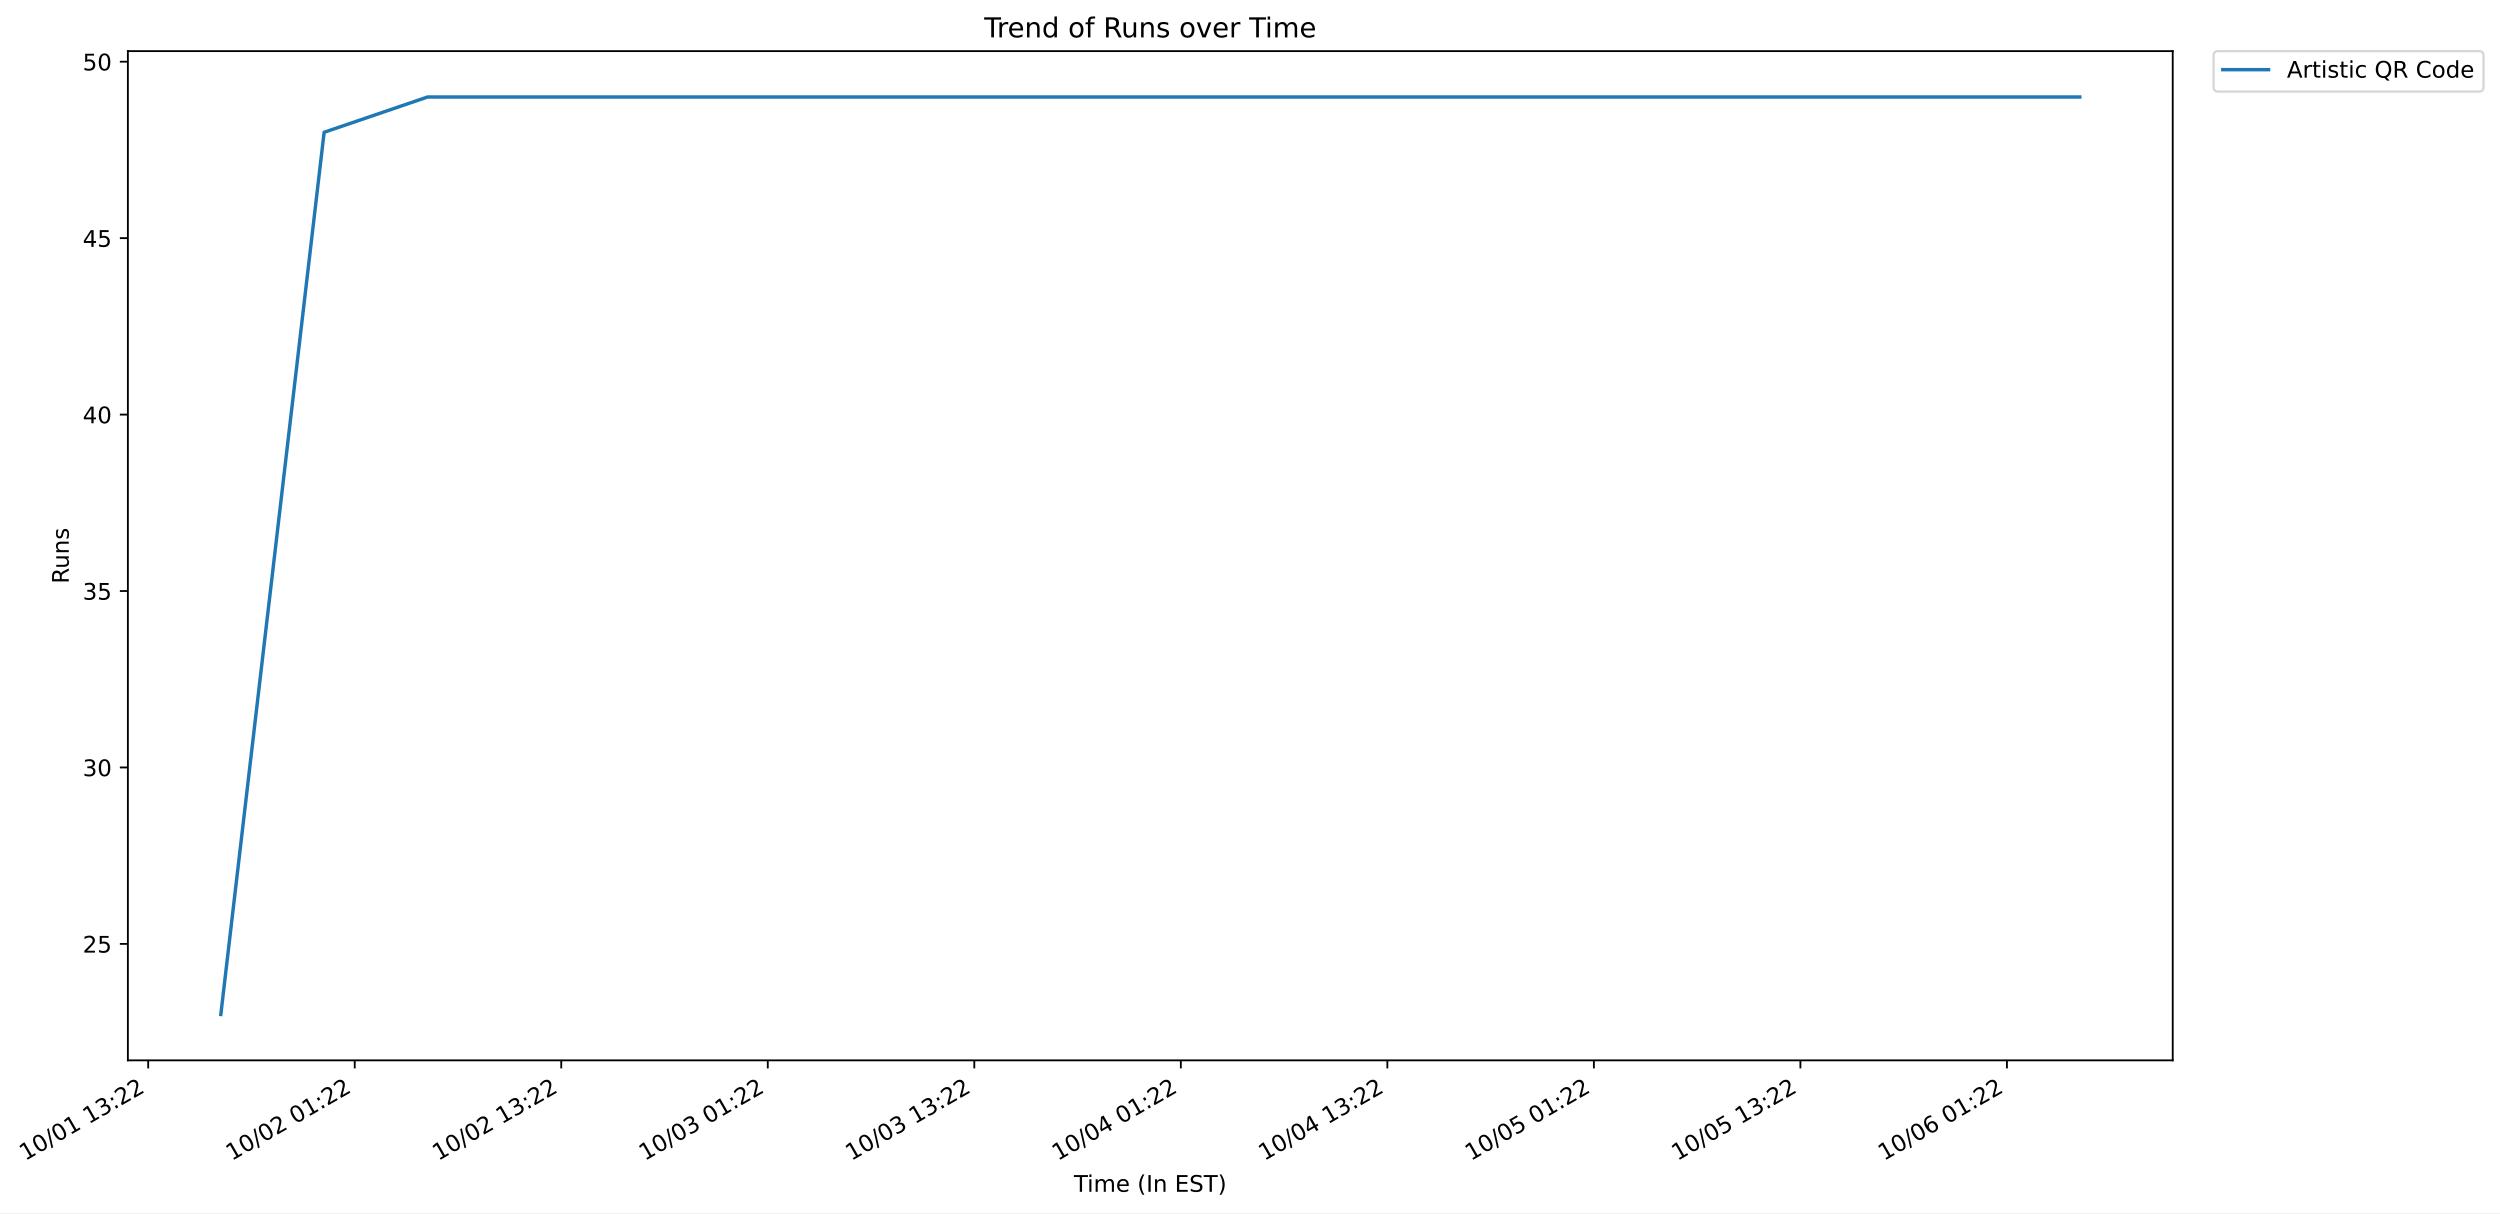
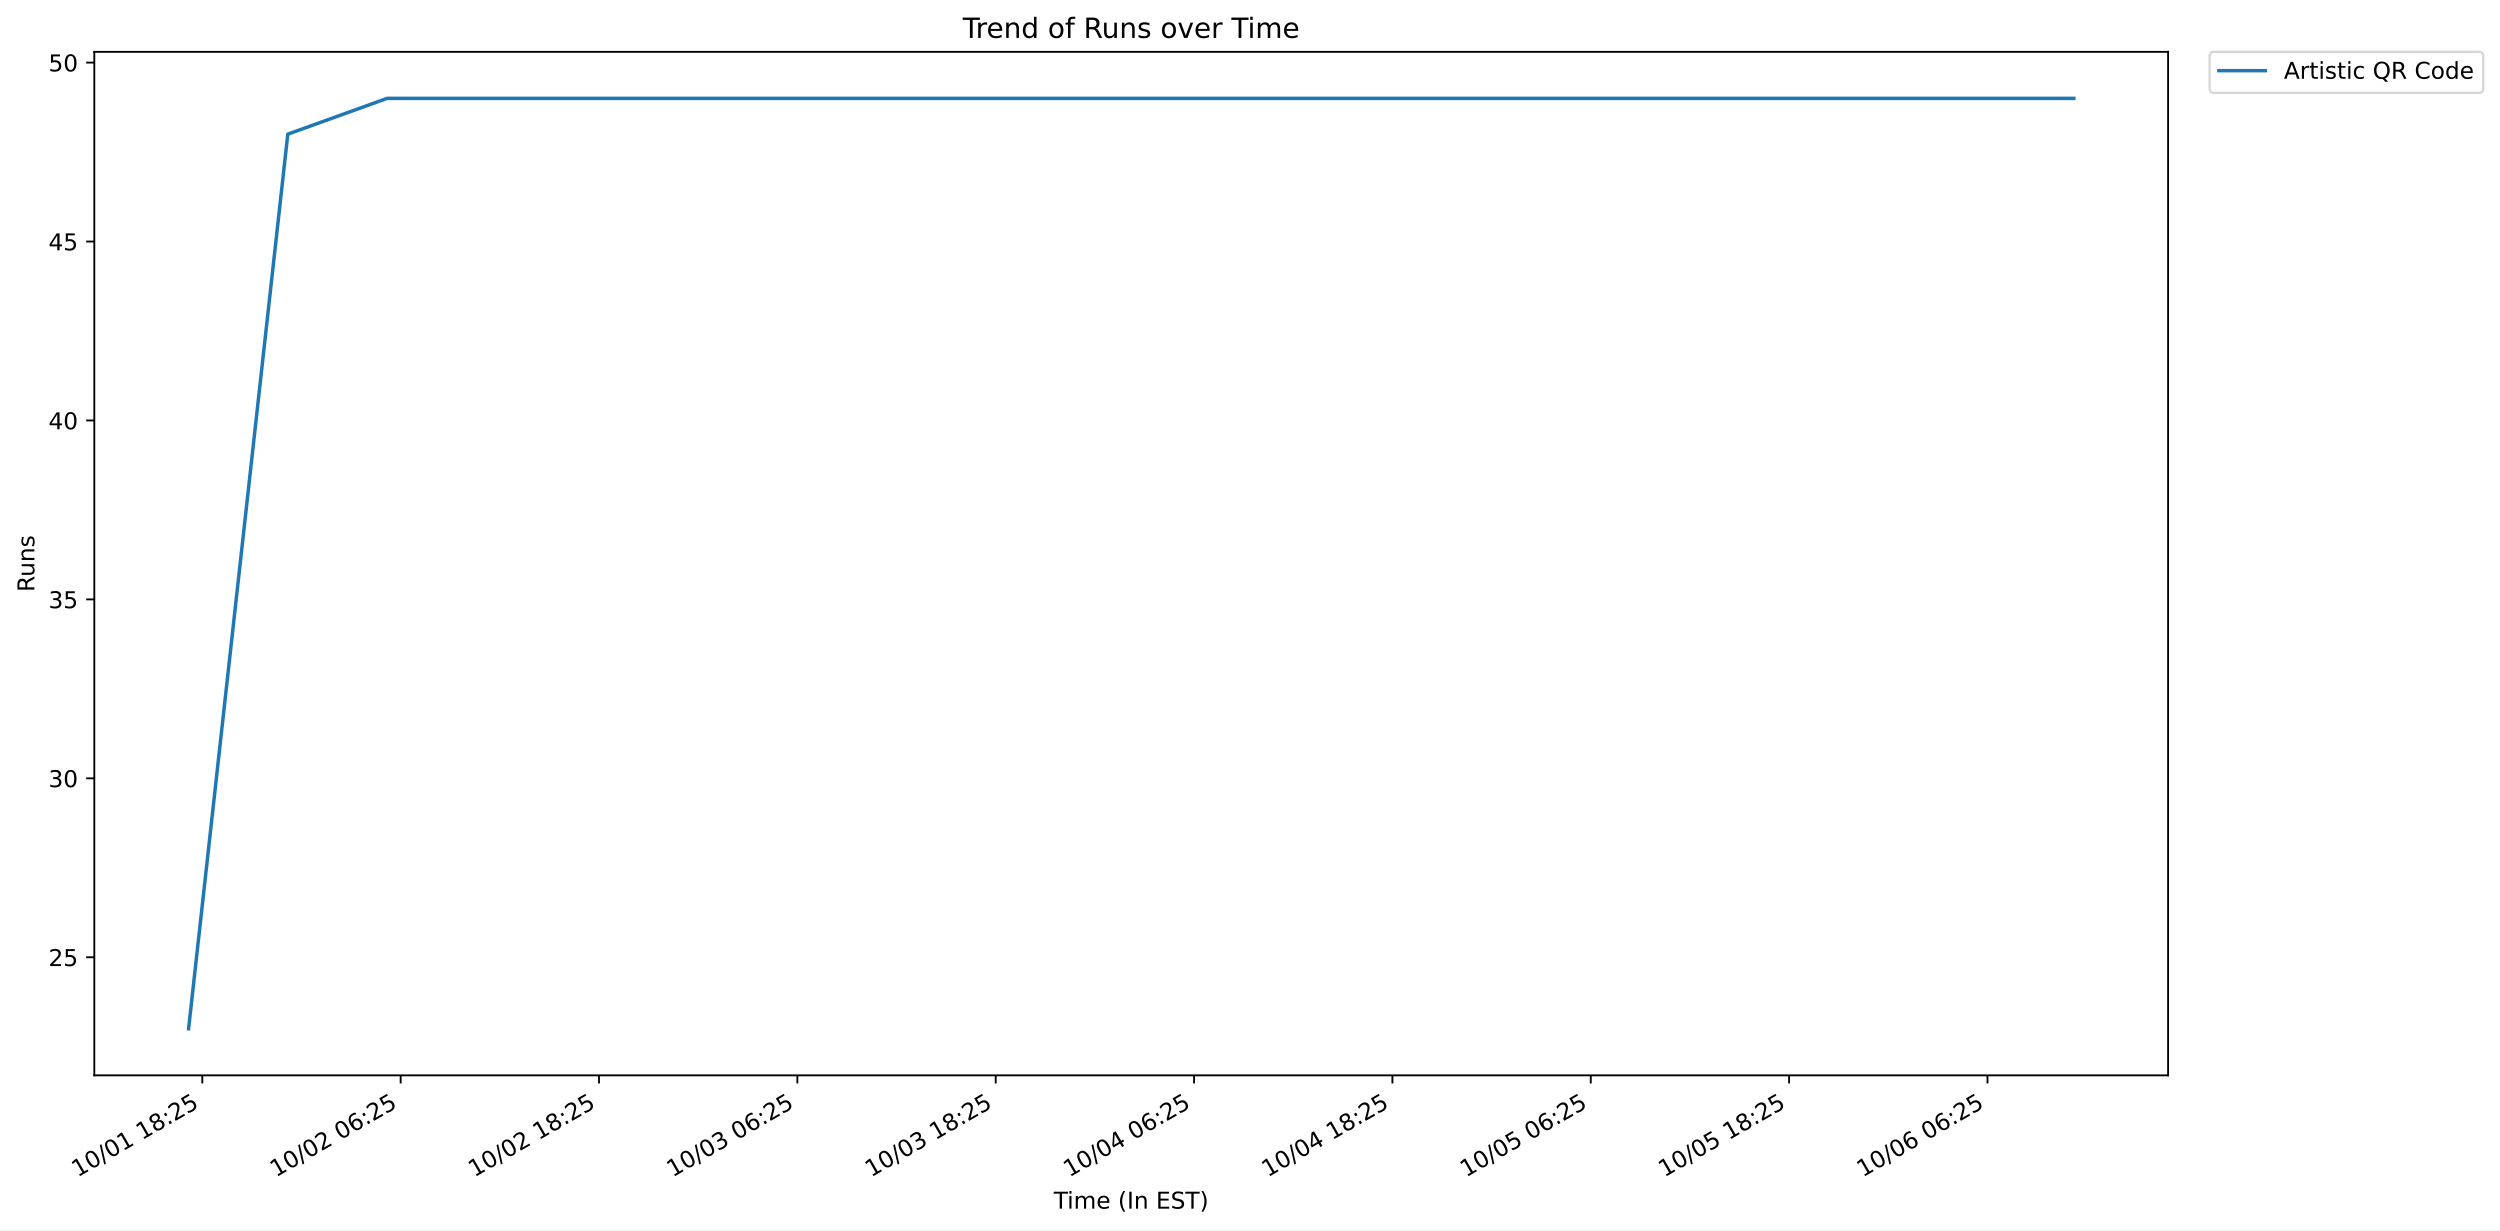
- <svg xmlns="http://www.w3.org/2000/svg" xmlns:xlink="http://www.w3.org/1999/xlink" width="1091.522pt" height="529.626pt" viewBox="0 0 1091.522 529.626" version="1.1">
+ <svg xmlns="http://www.w3.org/2000/svg" xmlns:xlink="http://www.w3.org/1999/xlink" width="1076.295pt" height="529.626pt" viewBox="0 0 1076.295 529.626" version="1.1">
  <defs>
    <style type="text/css">*{stroke-linejoin: round; stroke-linecap: butt}</style>
  </defs>
  <g id="figure_1">
    <g id="patch_1">
-       <path d="M 0 529.626  L 1091.522 529.626  L 1091.522 0  L 0 0  z " style="fill: #ffffff" />
+       <path d="M 0 529.626  L 1076.295 529.626  L 1076.295 0  L 0 0  z " style="fill: #ffffff" />
    </g>
    <g id="axes_1">
      <g id="patch_2">
-         <path d="M 55.83 462.958  L 948.63 462.958  L 948.63 22.318  L 55.83 22.318  z " style="fill: #ffffff" />
+         <path d="M 40.603 462.958  L 933.403 462.958  L 933.403 22.318  L 40.603 22.318  z " style="fill: #ffffff" />
      </g>
      <g id="matplotlib.axis_1">
        <g id="xtick_1">
          <g id="line2d_1">
            <defs>
-               <path id="m45f4a917f2" d="M 0 0  L 0 3.5  " style="stroke: #000000; stroke-width: 0.8" />
+               <path id="mc05f66dab3" d="M 0 0  L 0 3.5  " style="stroke: #000000; stroke-width: 0.8" />
            </defs>
            <g>
-               <use xlink:href="#m45f4a917f2" x="64.707" y="462.958" style="stroke: #000000; stroke-width: 0.8" />
+               <use xlink:href="#mc05f66dab3" x="87.096" y="462.958" style="stroke: #000000; stroke-width: 0.8" />
            </g>
          </g>
          <g id="text_1">
-             <g transform="translate(10.99922 506.9464) rotate(-30) scale(0.1 -0.1)">
+             <g transform="translate(33.38853 506.9464) rotate(-30) scale(0.1 -0.1)">
              <defs>
                <path id="DejaVuSans-31" d="M 794 531  L 1825 531  L 1825 4091  L 703 3866  L 703 4441  L 1819 4666  L 2450 4666  L 2450 531  L 3481 531  L 3481 0  L 794 0  L 794 531  z " transform="scale(0.015625)" />
                <path id="DejaVuSans-30" d="M 2034 4250  Q 1547 4250 1301 3770  Q 1056 3291 1056 2328  Q 1056 1369 1301 889  Q 1547 409 2034 409  Q 2525 409 2770 889  Q 3016 1369 3016 2328  Q 3016 3291 2770 3770  Q 2525 4250 2034 4250  z M 2034 4750  Q 2819 4750 3233 4129  Q 3647 3509 3647 2328  Q 3647 1150 3233 529  Q 2819 -91 2034 -91  Q 1250 -91 836 529  Q 422 1150 422 2328  Q 422 3509 836 4129  Q 1250 4750 2034 4750  z " transform="scale(0.015625)" />
                <path id="DejaVuSans-2f" d="M 1625 4666  L 2156 4666  L 531 -594  L 0 -594  L 1625 4666  z " transform="scale(0.015625)" />
                <path id="DejaVuSans-20" transform="scale(0.015625)" />
-                 <path id="DejaVuSans-33" d="M 2597 2516  Q 3050 2419 3304 2112  Q 3559 1806 3559 1356  Q 3559 666 3084 287  Q 2609 -91 1734 -91  Q 1441 -91 1130 -33  Q 819 25 488 141  L 488 750  Q 750 597 1062 519  Q 1375 441 1716 441  Q 2309 441 2620 675  Q 2931 909 2931 1356  Q 2931 1769 2642 2001  Q 2353 2234 1838 2234  L 1294 2234  L 1294 2753  L 1863 2753  Q 2328 2753 2575 2939  Q 2822 3125 2822 3475  Q 2822 3834 2567 4026  Q 2313 4219 1838 4219  Q 1578 4219 1281 4162  Q 984 4106 628 3988  L 628 4550  Q 988 4650 1302 4700  Q 1616 4750 1894 4750  Q 2613 4750 3031 4423  Q 3450 4097 3450 3541  Q 3450 3153 3228 2886  Q 3006 2619 2597 2516  z " transform="scale(0.015625)" />
+                 <path id="DejaVuSans-38" d="M 2034 2216  Q 1584 2216 1326 1975  Q 1069 1734 1069 1313  Q 1069 891 1326 650  Q 1584 409 2034 409  Q 2484 409 2743 651  Q 3003 894 3003 1313  Q 3003 1734 2745 1975  Q 2488 2216 2034 2216  z M 1403 2484  Q 997 2584 770 2862  Q 544 3141 544 3541  Q 544 4100 942 4425  Q 1341 4750 2034 4750  Q 2731 4750 3128 4425  Q 3525 4100 3525 3541  Q 3525 3141 3298 2862  Q 3072 2584 2669 2484  Q 3125 2378 3379 2068  Q 3634 1759 3634 1313  Q 3634 634 3220 271  Q 2806 -91 2034 -91  Q 1263 -91 848 271  Q 434 634 434 1313  Q 434 1759 690 2068  Q 947 2378 1403 2484  z M 1172 3481  Q 1172 3119 1398 2916  Q 1625 2713 2034 2713  Q 2441 2713 2670 2916  Q 2900 3119 2900 3481  Q 2900 3844 2670 4047  Q 2441 4250 2034 4250  Q 1625 4250 1398 4047  Q 1172 3844 1172 3481  z " transform="scale(0.015625)" />
                <path id="DejaVuSans-3a" d="M 750 794  L 1409 794  L 1409 0  L 750 0  L 750 794  z M 750 3309  L 1409 3309  L 1409 2516  L 750 2516  L 750 3309  z " transform="scale(0.015625)" />
                <path id="DejaVuSans-32" d="M 1228 531  L 3431 531  L 3431 0  L 469 0  L 469 531  Q 828 903 1448 1529  Q 2069 2156 2228 2338  Q 2531 2678 2651 2914  Q 2772 3150 2772 3378  Q 2772 3750 2511 3984  Q 2250 4219 1831 4219  Q 1534 4219 1204 4116  Q 875 4013 500 3803  L 500 4441  Q 881 4594 1212 4672  Q 1544 4750 1819 4750  Q 2544 4750 2975 4387  Q 3406 4025 3406 3419  Q 3406 3131 3298 2873  Q 3191 2616 2906 2266  Q 2828 2175 2409 1742  Q 1991 1309 1228 531  z " transform="scale(0.015625)" />
+                 <path id="DejaVuSans-35" d="M 691 4666  L 3169 4666  L 3169 4134  L 1269 4134  L 1269 2991  Q 1406 3038 1543 3061  Q 1681 3084 1819 3084  Q 2600 3084 3056 2656  Q 3513 2228 3513 1497  Q 3513 744 3044 326  Q 2575 -91 1722 -91  Q 1428 -91 1123 -41  Q 819 9 494 109  L 494 744  Q 775 591 1075 516  Q 1375 441 1709 441  Q 2250 441 2565 725  Q 2881 1009 2881 1497  Q 2881 1984 2565 2268  Q 2250 2553 1709 2553  Q 1456 2553 1204 2497  Q 953 2441 691 2322  L 691 4666  z " transform="scale(0.015625)" />
              </defs>
              <use xlink:href="#DejaVuSans-31" />
              <use xlink:href="#DejaVuSans-30" x="63.623" />
              <use xlink:href="#DejaVuSans-2f" x="127.246" />
              <use xlink:href="#DejaVuSans-30" x="160.938" />
              <use xlink:href="#DejaVuSans-31" x="224.561" />
              <use xlink:href="#DejaVuSans-20" x="288.184" />
              <use xlink:href="#DejaVuSans-31" x="319.971" />
-               <use xlink:href="#DejaVuSans-33" x="383.594" />
-               <use xlink:href="#DejaVuSans-3a" x="447.217" />
-               <use xlink:href="#DejaVuSans-32" x="480.908" />
-               <use xlink:href="#DejaVuSans-32" x="544.531" />
+               <use xlink:href="#DejaVuSans-38" x="383.594" />
+               <use xlink:href="#DejaVuSans-3a" x="447.217" />
+               <use xlink:href="#DejaVuSans-32" x="480.908" />
+               <use xlink:href="#DejaVuSans-35" x="544.531" />
            </g>
          </g>
        </g>
        <g id="xtick_2">
          <g id="line2d_2">
            <g>
-               <use xlink:href="#m45f4a917f2" x="154.878" y="462.958" style="stroke: #000000; stroke-width: 0.8" />
+               <use xlink:href="#mc05f66dab3" x="172.49" y="462.958" style="stroke: #000000; stroke-width: 0.8" />
            </g>
          </g>
          <g id="text_2">
-             <g transform="translate(101.1699 506.9464) rotate(-30) scale(0.1 -0.1)">
+             <g transform="translate(118.7822 506.9464) rotate(-30) scale(0.1 -0.1)">
+               <defs>
+                 <path id="DejaVuSans-36" d="M 2113 2584  Q 1688 2584 1439 2293  Q 1191 2003 1191 1497  Q 1191 994 1439 701  Q 1688 409 2113 409  Q 2538 409 2786 701  Q 3034 994 3034 1497  Q 3034 2003 2786 2293  Q 2538 2584 2113 2584  z M 3366 4563  L 3366 3988  Q 3128 4100 2886 4159  Q 2644 4219 2406 4219  Q 1781 4219 1451 3797  Q 1122 3375 1075 2522  Q 1259 2794 1537 2939  Q 1816 3084 2150 3084  Q 2853 3084 3261 2657  Q 3669 2231 3669 1497  Q 3669 778 3244 343  Q 2819 -91 2113 -91  Q 1303 -91 875 529  Q 447 1150 447 2328  Q 447 3434 972 4092  Q 1497 4750 2381 4750  Q 2619 4750 2861 4703  Q 3103 4656 3366 4563  z " transform="scale(0.015625)" />
+               </defs>
              <use xlink:href="#DejaVuSans-31" />
              <use xlink:href="#DejaVuSans-30" x="63.623" />
              <use xlink:href="#DejaVuSans-2f" x="127.246" />
              <use xlink:href="#DejaVuSans-30" x="160.938" />
              <use xlink:href="#DejaVuSans-32" x="224.561" />
              <use xlink:href="#DejaVuSans-20" x="288.184" />
              <use xlink:href="#DejaVuSans-30" x="319.971" />
-               <use xlink:href="#DejaVuSans-31" x="383.594" />
-               <use xlink:href="#DejaVuSans-3a" x="447.217" />
-               <use xlink:href="#DejaVuSans-32" x="480.908" />
-               <use xlink:href="#DejaVuSans-32" x="544.531" />
+               <use xlink:href="#DejaVuSans-36" x="383.594" />
+               <use xlink:href="#DejaVuSans-3a" x="447.217" />
+               <use xlink:href="#DejaVuSans-32" x="480.908" />
+               <use xlink:href="#DejaVuSans-35" x="544.531" />
            </g>
          </g>
        </g>
        <g id="xtick_3">
          <g id="line2d_3">
            <g>
-               <use xlink:href="#m45f4a917f2" x="245.048" y="462.958" style="stroke: #000000; stroke-width: 0.8" />
+               <use xlink:href="#mc05f66dab3" x="257.884" y="462.958" style="stroke: #000000; stroke-width: 0.8" />
            </g>
          </g>
          <g id="text_3">
-             <g transform="translate(191.3407 506.9464) rotate(-30) scale(0.1 -0.1)">
+             <g transform="translate(204.1759 506.9464) rotate(-30) scale(0.1 -0.1)">
              <use xlink:href="#DejaVuSans-31" />
              <use xlink:href="#DejaVuSans-30" x="63.623" />
              <use xlink:href="#DejaVuSans-2f" x="127.246" />
              <use xlink:href="#DejaVuSans-30" x="160.938" />
              <use xlink:href="#DejaVuSans-32" x="224.561" />
              <use xlink:href="#DejaVuSans-20" x="288.184" />
              <use xlink:href="#DejaVuSans-31" x="319.971" />
-               <use xlink:href="#DejaVuSans-33" x="383.594" />
-               <use xlink:href="#DejaVuSans-3a" x="447.217" />
-               <use xlink:href="#DejaVuSans-32" x="480.908" />
-               <use xlink:href="#DejaVuSans-32" x="544.531" />
+               <use xlink:href="#DejaVuSans-38" x="383.594" />
+               <use xlink:href="#DejaVuSans-3a" x="447.217" />
+               <use xlink:href="#DejaVuSans-32" x="480.908" />
+               <use xlink:href="#DejaVuSans-35" x="544.531" />
            </g>
          </g>
        </g>
        <g id="xtick_4">
          <g id="line2d_4">
            <g>
-               <use xlink:href="#m45f4a917f2" x="335.219" y="462.958" style="stroke: #000000; stroke-width: 0.8" />
+               <use xlink:href="#mc05f66dab3" x="343.277" y="462.958" style="stroke: #000000; stroke-width: 0.8" />
            </g>
          </g>
          <g id="text_4">
-             <g transform="translate(281.5114 506.9464) rotate(-30) scale(0.1 -0.1)">
+             <g transform="translate(289.5695 506.9464) rotate(-30) scale(0.1 -0.1)">
+               <defs>
+                 <path id="DejaVuSans-33" d="M 2597 2516  Q 3050 2419 3304 2112  Q 3559 1806 3559 1356  Q 3559 666 3084 287  Q 2609 -91 1734 -91  Q 1441 -91 1130 -33  Q 819 25 488 141  L 488 750  Q 750 597 1062 519  Q 1375 441 1716 441  Q 2309 441 2620 675  Q 2931 909 2931 1356  Q 2931 1769 2642 2001  Q 2353 2234 1838 2234  L 1294 2234  L 1294 2753  L 1863 2753  Q 2328 2753 2575 2939  Q 2822 3125 2822 3475  Q 2822 3834 2567 4026  Q 2313 4219 1838 4219  Q 1578 4219 1281 4162  Q 984 4106 628 3988  L 628 4550  Q 988 4650 1302 4700  Q 1616 4750 1894 4750  Q 2613 4750 3031 4423  Q 3450 4097 3450 3541  Q 3450 3153 3228 2886  Q 3006 2619 2597 2516  z " transform="scale(0.015625)" />
+               </defs>
              <use xlink:href="#DejaVuSans-31" />
              <use xlink:href="#DejaVuSans-30" x="63.623" />
              <use xlink:href="#DejaVuSans-2f" x="127.246" />
              <use xlink:href="#DejaVuSans-30" x="160.938" />
              <use xlink:href="#DejaVuSans-33" x="224.561" />
              <use xlink:href="#DejaVuSans-20" x="288.184" />
              <use xlink:href="#DejaVuSans-30" x="319.971" />
-               <use xlink:href="#DejaVuSans-31" x="383.594" />
-               <use xlink:href="#DejaVuSans-3a" x="447.217" />
-               <use xlink:href="#DejaVuSans-32" x="480.908" />
-               <use xlink:href="#DejaVuSans-32" x="544.531" />
+               <use xlink:href="#DejaVuSans-36" x="383.594" />
+               <use xlink:href="#DejaVuSans-3a" x="447.217" />
+               <use xlink:href="#DejaVuSans-32" x="480.908" />
+               <use xlink:href="#DejaVuSans-35" x="544.531" />
            </g>
          </g>
        </g>
        <g id="xtick_5">
          <g id="line2d_5">
            <g>
-               <use xlink:href="#m45f4a917f2" x="425.39" y="462.958" style="stroke: #000000; stroke-width: 0.8" />
+               <use xlink:href="#mc05f66dab3" x="428.671" y="462.958" style="stroke: #000000; stroke-width: 0.8" />
            </g>
          </g>
          <g id="text_5">
-             <g transform="translate(371.6821 506.9464) rotate(-30) scale(0.1 -0.1)">
+             <g transform="translate(374.9632 506.9464) rotate(-30) scale(0.1 -0.1)">
              <use xlink:href="#DejaVuSans-31" />
              <use xlink:href="#DejaVuSans-30" x="63.623" />
              <use xlink:href="#DejaVuSans-2f" x="127.246" />
              <use xlink:href="#DejaVuSans-30" x="160.938" />
              <use xlink:href="#DejaVuSans-33" x="224.561" />
              <use xlink:href="#DejaVuSans-20" x="288.184" />
              <use xlink:href="#DejaVuSans-31" x="319.971" />
-               <use xlink:href="#DejaVuSans-33" x="383.594" />
-               <use xlink:href="#DejaVuSans-3a" x="447.217" />
-               <use xlink:href="#DejaVuSans-32" x="480.908" />
-               <use xlink:href="#DejaVuSans-32" x="544.531" />
+               <use xlink:href="#DejaVuSans-38" x="383.594" />
+               <use xlink:href="#DejaVuSans-3a" x="447.217" />
+               <use xlink:href="#DejaVuSans-32" x="480.908" />
+               <use xlink:href="#DejaVuSans-35" x="544.531" />
            </g>
          </g>
        </g>
        <g id="xtick_6">
          <g id="line2d_6">
            <g>
-               <use xlink:href="#m45f4a917f2" x="515.561" y="462.958" style="stroke: #000000; stroke-width: 0.8" />
+               <use xlink:href="#mc05f66dab3" x="514.065" y="462.958" style="stroke: #000000; stroke-width: 0.8" />
            </g>
          </g>
          <g id="text_6">
-             <g transform="translate(461.8529 506.9464) rotate(-30) scale(0.1 -0.1)">
+             <g transform="translate(460.3569 506.9464) rotate(-30) scale(0.1 -0.1)">
              <defs>
                <path id="DejaVuSans-34" d="M 2419 4116  L 825 1625  L 2419 1625  L 2419 4116  z M 2253 4666  L 3047 4666  L 3047 1625  L 3713 1625  L 3713 1100  L 3047 1100  L 3047 0  L 2419 0  L 2419 1100  L 313 1100  L 313 1709  L 2253 4666  z " transform="scale(0.015625)" />
              </defs>
              <use xlink:href="#DejaVuSans-31" />
              <use xlink:href="#DejaVuSans-30" x="63.623" />
              <use xlink:href="#DejaVuSans-2f" x="127.246" />
              <use xlink:href="#DejaVuSans-30" x="160.938" />
              <use xlink:href="#DejaVuSans-34" x="224.561" />
              <use xlink:href="#DejaVuSans-20" x="288.184" />
              <use xlink:href="#DejaVuSans-30" x="319.971" />
-               <use xlink:href="#DejaVuSans-31" x="383.594" />
-               <use xlink:href="#DejaVuSans-3a" x="447.217" />
-               <use xlink:href="#DejaVuSans-32" x="480.908" />
-               <use xlink:href="#DejaVuSans-32" x="544.531" />
+               <use xlink:href="#DejaVuSans-36" x="383.594" />
+               <use xlink:href="#DejaVuSans-3a" x="447.217" />
+               <use xlink:href="#DejaVuSans-32" x="480.908" />
+               <use xlink:href="#DejaVuSans-35" x="544.531" />
            </g>
          </g>
        </g>
        <g id="xtick_7">
          <g id="line2d_7">
            <g>
-               <use xlink:href="#m45f4a917f2" x="605.731" y="462.958" style="stroke: #000000; stroke-width: 0.8" />
+               <use xlink:href="#mc05f66dab3" x="599.458" y="462.958" style="stroke: #000000; stroke-width: 0.8" />
            </g>
          </g>
          <g id="text_7">
-             <g transform="translate(552.0236 506.9464) rotate(-30) scale(0.1 -0.1)">
+             <g transform="translate(545.7505 506.9464) rotate(-30) scale(0.1 -0.1)">
              <use xlink:href="#DejaVuSans-31" />
              <use xlink:href="#DejaVuSans-30" x="63.623" />
              <use xlink:href="#DejaVuSans-2f" x="127.246" />
              <use xlink:href="#DejaVuSans-30" x="160.938" />
              <use xlink:href="#DejaVuSans-34" x="224.561" />
              <use xlink:href="#DejaVuSans-20" x="288.184" />
              <use xlink:href="#DejaVuSans-31" x="319.971" />
-               <use xlink:href="#DejaVuSans-33" x="383.594" />
-               <use xlink:href="#DejaVuSans-3a" x="447.217" />
-               <use xlink:href="#DejaVuSans-32" x="480.908" />
-               <use xlink:href="#DejaVuSans-32" x="544.531" />
+               <use xlink:href="#DejaVuSans-38" x="383.594" />
+               <use xlink:href="#DejaVuSans-3a" x="447.217" />
+               <use xlink:href="#DejaVuSans-32" x="480.908" />
+               <use xlink:href="#DejaVuSans-35" x="544.531" />
            </g>
          </g>
        </g>
        <g id="xtick_8">
          <g id="line2d_8">
            <g>
-               <use xlink:href="#m45f4a917f2" x="695.902" y="462.958" style="stroke: #000000; stroke-width: 0.8" />
+               <use xlink:href="#mc05f66dab3" x="684.852" y="462.958" style="stroke: #000000; stroke-width: 0.8" />
            </g>
          </g>
          <g id="text_8">
-             <g transform="translate(642.1943 506.9464) rotate(-30) scale(0.1 -0.1)">
-               <defs>
-                 <path id="DejaVuSans-35" d="M 691 4666  L 3169 4666  L 3169 4134  L 1269 4134  L 1269 2991  Q 1406 3038 1543 3061  Q 1681 3084 1819 3084  Q 2600 3084 3056 2656  Q 3513 2228 3513 1497  Q 3513 744 3044 326  Q 2575 -91 1722 -91  Q 1428 -91 1123 -41  Q 819 9 494 109  L 494 744  Q 775 591 1075 516  Q 1375 441 1709 441  Q 2250 441 2565 725  Q 2881 1009 2881 1497  Q 2881 1984 2565 2268  Q 2250 2553 1709 2553  Q 1456 2553 1204 2497  Q 953 2441 691 2322  L 691 4666  z " transform="scale(0.015625)" />
-               </defs>
+             <g transform="translate(631.1442 506.9464) rotate(-30) scale(0.1 -0.1)">
              <use xlink:href="#DejaVuSans-31" />
              <use xlink:href="#DejaVuSans-30" x="63.623" />
              <use xlink:href="#DejaVuSans-2f" x="127.246" />
              <use xlink:href="#DejaVuSans-30" x="160.938" />
              <use xlink:href="#DejaVuSans-35" x="224.561" />
              <use xlink:href="#DejaVuSans-20" x="288.184" />
              <use xlink:href="#DejaVuSans-30" x="319.971" />
-               <use xlink:href="#DejaVuSans-31" x="383.594" />
-               <use xlink:href="#DejaVuSans-3a" x="447.217" />
-               <use xlink:href="#DejaVuSans-32" x="480.908" />
-               <use xlink:href="#DejaVuSans-32" x="544.531" />
+               <use xlink:href="#DejaVuSans-36" x="383.594" />
+               <use xlink:href="#DejaVuSans-3a" x="447.217" />
+               <use xlink:href="#DejaVuSans-32" x="480.908" />
+               <use xlink:href="#DejaVuSans-35" x="544.531" />
            </g>
          </g>
        </g>
        <g id="xtick_9">
          <g id="line2d_9">
            <g>
-               <use xlink:href="#m45f4a917f2" x="786.073" y="462.958" style="stroke: #000000; stroke-width: 0.8" />
+               <use xlink:href="#mc05f66dab3" x="770.246" y="462.958" style="stroke: #000000; stroke-width: 0.8" />
            </g>
          </g>
          <g id="text_9">
-             <g transform="translate(732.3651 506.9464) rotate(-30) scale(0.1 -0.1)">
+             <g transform="translate(716.5379 506.9464) rotate(-30) scale(0.1 -0.1)">
              <use xlink:href="#DejaVuSans-31" />
              <use xlink:href="#DejaVuSans-30" x="63.623" />
              <use xlink:href="#DejaVuSans-2f" x="127.246" />
              <use xlink:href="#DejaVuSans-30" x="160.938" />
              <use xlink:href="#DejaVuSans-35" x="224.561" />
              <use xlink:href="#DejaVuSans-20" x="288.184" />
              <use xlink:href="#DejaVuSans-31" x="319.971" />
-               <use xlink:href="#DejaVuSans-33" x="383.594" />
-               <use xlink:href="#DejaVuSans-3a" x="447.217" />
-               <use xlink:href="#DejaVuSans-32" x="480.908" />
-               <use xlink:href="#DejaVuSans-32" x="544.531" />
+               <use xlink:href="#DejaVuSans-38" x="383.594" />
+               <use xlink:href="#DejaVuSans-3a" x="447.217" />
+               <use xlink:href="#DejaVuSans-32" x="480.908" />
+               <use xlink:href="#DejaVuSans-35" x="544.531" />
            </g>
          </g>
        </g>
        <g id="xtick_10">
          <g id="line2d_10">
            <g>
-               <use xlink:href="#m45f4a917f2" x="876.244" y="462.958" style="stroke: #000000; stroke-width: 0.8" />
+               <use xlink:href="#mc05f66dab3" x="855.639" y="462.958" style="stroke: #000000; stroke-width: 0.8" />
            </g>
          </g>
          <g id="text_10">
-             <g transform="translate(822.5358 506.9464) rotate(-30) scale(0.1 -0.1)">
-               <defs>
-                 <path id="DejaVuSans-36" d="M 2113 2584  Q 1688 2584 1439 2293  Q 1191 2003 1191 1497  Q 1191 994 1439 701  Q 1688 409 2113 409  Q 2538 409 2786 701  Q 3034 994 3034 1497  Q 3034 2003 2786 2293  Q 2538 2584 2113 2584  z M 3366 4563  L 3366 3988  Q 3128 4100 2886 4159  Q 2644 4219 2406 4219  Q 1781 4219 1451 3797  Q 1122 3375 1075 2522  Q 1259 2794 1537 2939  Q 1816 3084 2150 3084  Q 2853 3084 3261 2657  Q 3669 2231 3669 1497  Q 3669 778 3244 343  Q 2819 -91 2113 -91  Q 1303 -91 875 529  Q 447 1150 447 2328  Q 447 3434 972 4092  Q 1497 4750 2381 4750  Q 2619 4750 2861 4703  Q 3103 4656 3366 4563  z " transform="scale(0.015625)" />
-               </defs>
+             <g transform="translate(801.9316 506.9464) rotate(-30) scale(0.1 -0.1)">
              <use xlink:href="#DejaVuSans-31" />
              <use xlink:href="#DejaVuSans-30" x="63.623" />
              <use xlink:href="#DejaVuSans-2f" x="127.246" />
              <use xlink:href="#DejaVuSans-30" x="160.938" />
              <use xlink:href="#DejaVuSans-36" x="224.561" />
              <use xlink:href="#DejaVuSans-20" x="288.184" />
              <use xlink:href="#DejaVuSans-30" x="319.971" />
-               <use xlink:href="#DejaVuSans-31" x="383.594" />
-               <use xlink:href="#DejaVuSans-3a" x="447.217" />
-               <use xlink:href="#DejaVuSans-32" x="480.908" />
-               <use xlink:href="#DejaVuSans-32" x="544.531" />
+               <use xlink:href="#DejaVuSans-36" x="383.594" />
+               <use xlink:href="#DejaVuSans-3a" x="447.217" />
+               <use xlink:href="#DejaVuSans-32" x="480.908" />
+               <use xlink:href="#DejaVuSans-35" x="544.531" />
            </g>
          </g>
        </g>
        <g id="text_11">
-           <g transform="translate(468.8854 520.3459) scale(0.1 -0.1)">
+           <g transform="translate(453.6586 520.3459) scale(0.1 -0.1)">
            <defs>
              <path id="DejaVuSans-54" d="M -19 4666  L 3928 4666  L 3928 4134  L 2272 4134  L 2272 0  L 1638 0  L 1638 4134  L -19 4134  L -19 4666  z " transform="scale(0.015625)" />
              <path id="DejaVuSans-69" d="M 603 3500  L 1178 3500  L 1178 0  L 603 0  L 603 3500  z M 603 4863  L 1178 4863  L 1178 4134  L 603 4134  L 603 4863  z " transform="scale(0.015625)" />
              <path id="DejaVuSans-6d" d="M 3328 2828  Q 3544 3216 3844 3400  Q 4144 3584 4550 3584  Q 5097 3584 5394 3201  Q 5691 2819 5691 2113  L 5691 0  L 5113 0  L 5113 2094  Q 5113 2597 4934 2840  Q 4756 3084 4391 3084  Q 3944 3084 3684 2787  Q 3425 2491 3425 1978  L 3425 0  L 2847 0  L 2847 2094  Q 2847 2600 2669 2842  Q 2491 3084 2119 3084  Q 1678 3084 1418 2786  Q 1159 2488 1159 1978  L 1159 0  L 581 0  L 581 3500  L 1159 3500  L 1159 2956  Q 1356 3278 1631 3431  Q 1906 3584 2284 3584  Q 2666 3584 2933 3390  Q 3200 3197 3328 2828  z " transform="scale(0.015625)" />
              <path id="DejaVuSans-65" d="M 3597 1894  L 3597 1613  L 953 1613  Q 991 1019 1311 708  Q 1631 397 2203 397  Q 2534 397 2845 478  Q 3156 559 3463 722  L 3463 178  Q 3153 47 2828 -22  Q 2503 -91 2169 -91  Q 1331 -91 842 396  Q 353 884 353 1716  Q 353 2575 817 3079  Q 1281 3584 2069 3584  Q 2775 3584 3186 3129  Q 3597 2675 3597 1894  z M 3022 2063  Q 3016 2534 2758 2815  Q 2500 3097 2075 3097  Q 1594 3097 1305 2825  Q 1016 2553 972 2059  L 3022 2063  z " transform="scale(0.015625)" />
              <path id="DejaVuSans-28" d="M 1984 4856  Q 1566 4138 1362 3434  Q 1159 2731 1159 2009  Q 1159 1288 1364 580  Q 1569 -128 1984 -844  L 1484 -844  Q 1016 -109 783 600  Q 550 1309 550 2009  Q 550 2706 781 3412  Q 1013 4119 1484 4856  L 1984 4856  z " transform="scale(0.015625)" />
              <path id="DejaVuSans-49" d="M 628 4666  L 1259 4666  L 1259 0  L 628 0  L 628 4666  z " transform="scale(0.015625)" />
              <path id="DejaVuSans-6e" d="M 3513 2113  L 3513 0  L 2938 0  L 2938 2094  Q 2938 2591 2744 2837  Q 2550 3084 2163 3084  Q 1697 3084 1428 2787  Q 1159 2491 1159 1978  L 1159 0  L 581 0  L 581 3500  L 1159 3500  L 1159 2956  Q 1366 3272 1645 3428  Q 1925 3584 2291 3584  Q 2894 3584 3203 3211  Q 3513 2838 3513 2113  z " transform="scale(0.015625)" />
              <path id="DejaVuSans-45" d="M 628 4666  L 3578 4666  L 3578 4134  L 1259 4134  L 1259 2753  L 3481 2753  L 3481 2222  L 1259 2222  L 1259 531  L 3634 531  L 3634 0  L 628 0  L 628 4666  z " transform="scale(0.015625)" />
              <path id="DejaVuSans-53" d="M 3425 4513  L 3425 3897  Q 3066 4069 2747 4153  Q 2428 4238 2131 4238  Q 1616 4238 1336 4038  Q 1056 3838 1056 3469  Q 1056 3159 1242 3001  Q 1428 2844 1947 2747  L 2328 2669  Q 3034 2534 3370 2195  Q 3706 1856 3706 1288  Q 3706 609 3251 259  Q 2797 -91 1919 -91  Q 1588 -91 1214 -16  Q 841 59 441 206  L 441 856  Q 825 641 1194 531  Q 1563 422 1919 422  Q 2459 422 2753 634  Q 3047 847 3047 1241  Q 3047 1584 2836 1778  Q 2625 1972 2144 2069  L 1759 2144  Q 1053 2284 737 2584  Q 422 2884 422 3419  Q 422 4038 858 4394  Q 1294 4750 2059 4750  Q 2388 4750 2728 4690  Q 3069 4631 3425 4513  z " transform="scale(0.015625)" />
              <path id="DejaVuSans-29" d="M 513 4856  L 1013 4856  Q 1481 4119 1714 3412  Q 1947 2706 1947 2009  Q 1947 1309 1714 600  Q 1481 -109 1013 -844  L 513 -844  Q 928 -128 1133 580  Q 1338 1288 1338 2009  Q 1338 2731 1133 3434  Q 928 4138 513 4856  z " transform="scale(0.015625)" />
            </defs>
            <use xlink:href="#DejaVuSans-54" />
            <use xlink:href="#DejaVuSans-69" x="57.959" />
            <use xlink:href="#DejaVuSans-6d" x="85.742" />
            <use xlink:href="#DejaVuSans-65" x="183.154" />
            <use xlink:href="#DejaVuSans-20" x="244.678" />
            <use xlink:href="#DejaVuSans-28" x="276.465" />
            <use xlink:href="#DejaVuSans-49" x="315.479" />
            <use xlink:href="#DejaVuSans-6e" x="344.971" />
            <use xlink:href="#DejaVuSans-20" x="408.35" />
            <use xlink:href="#DejaVuSans-45" x="440.137" />
            <use xlink:href="#DejaVuSans-53" x="503.32" />
            <use xlink:href="#DejaVuSans-54" x="566.797" />
            <use xlink:href="#DejaVuSans-29" x="627.881" />
          </g>
        </g>
      </g>
      <g id="matplotlib.axis_2">
        <g id="ytick_1">
          <g id="line2d_11">
            <defs>
-               <path id="mcf9bbaa9f0" d="M 0 0  L -3.5 0  " style="stroke: #000000; stroke-width: 0.8" />
+               <path id="m2328911874" d="M 0 0  L -3.5 0  " style="stroke: #000000; stroke-width: 0.8" />
            </defs>
            <g>
-               <use xlink:href="#mcf9bbaa9f0" x="55.83" y="412.115" style="stroke: #000000; stroke-width: 0.8" />
+               <use xlink:href="#m2328911874" x="40.603" y="412.115" style="stroke: #000000; stroke-width: 0.8" />
            </g>
          </g>
          <g id="text_12">
-             <g transform="translate(36.10497 415.9143) scale(0.1 -0.1)">
+             <g transform="translate(20.87813 415.9143) scale(0.1 -0.1)">
              <use xlink:href="#DejaVuSans-32" />
              <use xlink:href="#DejaVuSans-35" x="63.623" />
            </g>
          </g>
        </g>
        <g id="ytick_2">
          <g id="line2d_12">
            <g>
-               <use xlink:href="#mcf9bbaa9f0" x="55.83" y="335.08" style="stroke: #000000; stroke-width: 0.8" />
+               <use xlink:href="#m2328911874" x="40.603" y="335.08" style="stroke: #000000; stroke-width: 0.8" />
            </g>
          </g>
          <g id="text_13">
-             <g transform="translate(36.10497 338.8793) scale(0.1 -0.1)">
+             <g transform="translate(20.87813 338.8793) scale(0.1 -0.1)">
              <use xlink:href="#DejaVuSans-33" />
              <use xlink:href="#DejaVuSans-30" x="63.623" />
            </g>
          </g>
        </g>
        <g id="ytick_3">
          <g id="line2d_13">
            <g>
-               <use xlink:href="#mcf9bbaa9f0" x="55.83" y="258.045" style="stroke: #000000; stroke-width: 0.8" />
+               <use xlink:href="#m2328911874" x="40.603" y="258.045" style="stroke: #000000; stroke-width: 0.8" />
            </g>
          </g>
          <g id="text_14">
-             <g transform="translate(36.10497 261.8443) scale(0.1 -0.1)">
+             <g transform="translate(20.87813 261.8443) scale(0.1 -0.1)">
              <use xlink:href="#DejaVuSans-33" />
              <use xlink:href="#DejaVuSans-35" x="63.623" />
            </g>
          </g>
        </g>
        <g id="ytick_4">
          <g id="line2d_14">
            <g>
-               <use xlink:href="#mcf9bbaa9f0" x="55.83" y="181.01" style="stroke: #000000; stroke-width: 0.8" />
+               <use xlink:href="#m2328911874" x="40.603" y="181.01" style="stroke: #000000; stroke-width: 0.8" />
            </g>
          </g>
          <g id="text_15">
-             <g transform="translate(36.10497 184.8094) scale(0.1 -0.1)">
+             <g transform="translate(20.87813 184.8094) scale(0.1 -0.1)">
              <use xlink:href="#DejaVuSans-34" />
              <use xlink:href="#DejaVuSans-30" x="63.623" />
            </g>
          </g>
        </g>
        <g id="ytick_5">
          <g id="line2d_15">
            <g>
-               <use xlink:href="#mcf9bbaa9f0" x="55.83" y="103.975" style="stroke: #000000; stroke-width: 0.8" />
+               <use xlink:href="#m2328911874" x="40.603" y="103.975" style="stroke: #000000; stroke-width: 0.8" />
            </g>
          </g>
          <g id="text_16">
-             <g transform="translate(36.10497 107.7744) scale(0.1 -0.1)">
+             <g transform="translate(20.87813 107.7744) scale(0.1 -0.1)">
              <use xlink:href="#DejaVuSans-34" />
              <use xlink:href="#DejaVuSans-35" x="63.623" />
            </g>
          </g>
        </g>
        <g id="ytick_6">
          <g id="line2d_16">
            <g>
-               <use xlink:href="#mcf9bbaa9f0" x="55.83" y="26.94" style="stroke: #000000; stroke-width: 0.8" />
+               <use xlink:href="#m2328911874" x="40.603" y="26.94" style="stroke: #000000; stroke-width: 0.8" />
            </g>
          </g>
          <g id="text_17">
-             <g transform="translate(36.10497 30.73944) scale(0.1 -0.1)">
+             <g transform="translate(20.87813 30.73944) scale(0.1 -0.1)">
              <use xlink:href="#DejaVuSans-35" />
              <use xlink:href="#DejaVuSans-30" x="63.623" />
            </g>
          </g>
        </g>
        <g id="text_18">
-           <g transform="translate(30.02529 254.8295) rotate(-90) scale(0.1 -0.1)">
+           <g transform="translate(14.79844 254.8295) rotate(-90) scale(0.1 -0.1)">
            <defs>
              <path id="DejaVuSans-52" d="M 2841 2188  Q 3044 2119 3236 1894  Q 3428 1669 3622 1275  L 4263 0  L 3584 0  L 2988 1197  Q 2756 1666 2539 1819  Q 2322 1972 1947 1972  L 1259 1972  L 1259 0  L 628 0  L 628 4666  L 2053 4666  Q 2853 4666 3247 4331  Q 3641 3997 3641 3322  Q 3641 2881 3436 2590  Q 3231 2300 2841 2188  z M 1259 4147  L 1259 2491  L 2053 2491  Q 2509 2491 2742 2702  Q 2975 2913 2975 3322  Q 2975 3731 2742 3939  Q 2509 4147 2053 4147  L 1259 4147  z " transform="scale(0.015625)" />
              <path id="DejaVuSans-75" d="M 544 1381  L 544 3500  L 1119 3500  L 1119 1403  Q 1119 906 1312 657  Q 1506 409 1894 409  Q 2359 409 2629 706  Q 2900 1003 2900 1516  L 2900 3500  L 3475 3500  L 3475 0  L 2900 0  L 2900 538  Q 2691 219 2414 64  Q 2138 -91 1772 -91  Q 1169 -91 856 284  Q 544 659 544 1381  z M 1991 3584  L 1991 3584  z " transform="scale(0.015625)" />
              <path id="DejaVuSans-73" d="M 2834 3397  L 2834 2853  Q 2591 2978 2328 3040  Q 2066 3103 1784 3103  Q 1356 3103 1142 2972  Q 928 2841 928 2578  Q 928 2378 1081 2264  Q 1234 2150 1697 2047  L 1894 2003  Q 2506 1872 2764 1633  Q 3022 1394 3022 966  Q 3022 478 2636 193  Q 2250 -91 1575 -91  Q 1294 -91 989 -36  Q 684 19 347 128  L 347 722  Q 666 556 975 473  Q 1284 391 1588 391  Q 1994 391 2212 530  Q 2431 669 2431 922  Q 2431 1156 2273 1281  Q 2116 1406 1581 1522  L 1381 1569  Q 847 1681 609 1914  Q 372 2147 372 2553  Q 372 3047 722 3315  Q 1072 3584 1716 3584  Q 2034 3584 2315 3537  Q 2597 3491 2834 3397  z " transform="scale(0.015625)" />
            </defs>
            <use xlink:href="#DejaVuSans-52" />
            <use xlink:href="#DejaVuSans-75" x="64.982" />
            <use xlink:href="#DejaVuSans-6e" x="128.361" />
            <use xlink:href="#DejaVuSans-73" x="191.74" />
          </g>
        </g>
      </g>
      <g id="line2d_17">
-         <path d="M 96.412 442.929  L 141.519 57.754  L 186.667 42.347  L 232.03 42.347  L 276.771 42.347  L 321.865 42.347  L 367.038 42.347  L 412.501 42.347  L 457.068 42.347  L 502.2 42.347  L 547.41 42.347  L 592.776 42.347  L 637.448 42.347  L 682.622 42.347  L 727.817 42.347  L 773.196 42.347  L 817.764 42.347  L 862.854 42.347  L 908.048 42.347  " clip-path="url(#p644728481c)" style="fill: none; stroke: #1f77b4; stroke-width: 1.5; stroke-linecap: square" />
+         <path d="M 81.185 442.929  L 123.902 57.754  L 166.659 42.347  L 209.618 42.347  L 251.989 42.347  L 294.694 42.347  L 337.474 42.347  L 380.528 42.347  L 422.734 42.347  L 465.476 42.347  L 508.29 42.347  L 551.253 42.347  L 593.558 42.347  L 636.339 42.347  L 679.139 42.347  L 722.115 42.347  L 764.321 42.347  L 807.023 42.347  L 849.822 42.347  L 892.821 42.347  " clip-path="url(#p58d0cc1ebc)" style="fill: none; stroke: #1f77b4; stroke-width: 1.5; stroke-linecap: square" />
      </g>
      <g id="patch_3">
-         <path d="M 55.83 462.958  L 55.83 22.318  " style="fill: none; stroke: #000000; stroke-width: 0.8; stroke-linejoin: miter; stroke-linecap: square" />
+         <path d="M 40.603 462.958  L 40.603 22.318  " style="fill: none; stroke: #000000; stroke-width: 0.8; stroke-linejoin: miter; stroke-linecap: square" />
      </g>
      <g id="patch_4">
-         <path d="M 948.63 462.958  L 948.63 22.318  " style="fill: none; stroke: #000000; stroke-width: 0.8; stroke-linejoin: miter; stroke-linecap: square" />
+         <path d="M 933.403 462.958  L 933.403 22.318  " style="fill: none; stroke: #000000; stroke-width: 0.8; stroke-linejoin: miter; stroke-linecap: square" />
      </g>
      <g id="patch_5">
-         <path d="M 55.83 462.958  L 948.63 462.958  " style="fill: none; stroke: #000000; stroke-width: 0.8; stroke-linejoin: miter; stroke-linecap: square" />
+         <path d="M 40.603 462.958  L 933.403 462.958  " style="fill: none; stroke: #000000; stroke-width: 0.8; stroke-linejoin: miter; stroke-linecap: square" />
      </g>
      <g id="patch_6">
-         <path d="M 55.83 22.318  L 948.63 22.318  " style="fill: none; stroke: #000000; stroke-width: 0.8; stroke-linejoin: miter; stroke-linecap: square" />
+         <path d="M 40.603 22.318  L 933.403 22.318  " style="fill: none; stroke: #000000; stroke-width: 0.8; stroke-linejoin: miter; stroke-linecap: square" />
      </g>
      <g id="text_19">
-         <g transform="translate(429.7134 16.31812) scale(0.12 -0.12)">
+         <g transform="translate(414.4866 16.31812) scale(0.12 -0.12)">
          <defs>
            <path id="DejaVuSans-72" d="M 2631 2963  Q 2534 3019 2420 3045  Q 2306 3072 2169 3072  Q 1681 3072 1420 2755  Q 1159 2438 1159 1844  L 1159 0  L 581 0  L 581 3500  L 1159 3500  L 1159 2956  Q 1341 3275 1631 3429  Q 1922 3584 2338 3584  Q 2397 3584 2469 3576  Q 2541 3569 2628 3553  L 2631 2963  z " transform="scale(0.015625)" />
            <path id="DejaVuSans-64" d="M 2906 2969  L 2906 4863  L 3481 4863  L 3481 0  L 2906 0  L 2906 525  Q 2725 213 2448 61  Q 2172 -91 1784 -91  Q 1150 -91 751 415  Q 353 922 353 1747  Q 353 2572 751 3078  Q 1150 3584 1784 3584  Q 2172 3584 2448 3432  Q 2725 3281 2906 2969  z M 947 1747  Q 947 1113 1208 752  Q 1469 391 1925 391  Q 2381 391 2643 752  Q 2906 1113 2906 1747  Q 2906 2381 2643 2742  Q 2381 3103 1925 3103  Q 1469 3103 1208 2742  Q 947 2381 947 1747  z " transform="scale(0.015625)" />
            <path id="DejaVuSans-6f" d="M 1959 3097  Q 1497 3097 1228 2736  Q 959 2375 959 1747  Q 959 1119 1226 758  Q 1494 397 1959 397  Q 2419 397 2687 759  Q 2956 1122 2956 1747  Q 2956 2369 2687 2733  Q 2419 3097 1959 3097  z M 1959 3584  Q 2709 3584 3137 3096  Q 3566 2609 3566 1747  Q 3566 888 3137 398  Q 2709 -91 1959 -91  Q 1206 -91 779 398  Q 353 888 353 1747  Q 353 2609 779 3096  Q 1206 3584 1959 3584  z " transform="scale(0.015625)" />
            <path id="DejaVuSans-66" d="M 2375 4863  L 2375 4384  L 1825 4384  Q 1516 4384 1395 4259  Q 1275 4134 1275 3809  L 1275 3500  L 2222 3500  L 2222 3053  L 1275 3053  L 1275 0  L 697 0  L 697 3053  L 147 3053  L 147 3500  L 697 3500  L 697 3744  Q 697 4328 969 4595  Q 1241 4863 1831 4863  L 2375 4863  z " transform="scale(0.015625)" />
            <path id="DejaVuSans-76" d="M 191 3500  L 800 3500  L 1894 563  L 2988 3500  L 3597 3500  L 2284 0  L 1503 0  L 191 3500  z " transform="scale(0.015625)" />
          </defs>
          <use xlink:href="#DejaVuSans-54" />
          <use xlink:href="#DejaVuSans-72" x="46.334" />
          <use xlink:href="#DejaVuSans-65" x="85.197" />
          <use xlink:href="#DejaVuSans-6e" x="146.721" />
          <use xlink:href="#DejaVuSans-64" x="210.1" />
          <use xlink:href="#DejaVuSans-20" x="273.576" />
          <use xlink:href="#DejaVuSans-6f" x="305.363" />
          <use xlink:href="#DejaVuSans-66" x="366.545" />
          <use xlink:href="#DejaVuSans-20" x="401.75" />
          <use xlink:href="#DejaVuSans-52" x="433.537" />
          <use xlink:href="#DejaVuSans-75" x="498.52" />
          <use xlink:href="#DejaVuSans-6e" x="561.898" />
          <use xlink:href="#DejaVuSans-73" x="625.277" />
          <use xlink:href="#DejaVuSans-20" x="677.377" />
          <use xlink:href="#DejaVuSans-6f" x="709.164" />
          <use xlink:href="#DejaVuSans-76" x="770.346" />
          <use xlink:href="#DejaVuSans-65" x="829.525" />
          <use xlink:href="#DejaVuSans-72" x="891.049" />
          <use xlink:href="#DejaVuSans-20" x="932.162" />
          <use xlink:href="#DejaVuSans-54" x="963.949" />
          <use xlink:href="#DejaVuSans-69" x="1021.908" />
          <use xlink:href="#DejaVuSans-6d" x="1049.691" />
          <use xlink:href="#DejaVuSans-65" x="1147.104" />
        </g>
      </g>
      <g id="legend_1">
        <g id="patch_7">
-           <path d="M 968.486 39.996  L 1082.322 39.996  Q 1084.322 39.996 1084.322 37.996  L 1084.322 24.318  Q 1084.322 22.318 1082.322 22.318  L 968.486 22.318  Q 966.486 22.318 966.486 24.318  L 966.486 37.996  Q 966.486 39.996 968.486 39.996  z " style="fill: #ffffff; opacity: 0.8; stroke: #cccccc; stroke-linejoin: miter" />
+           <path d="M 953.259 39.996  L 1067.095 39.996  Q 1069.095 39.996 1069.095 37.996  L 1069.095 24.318  Q 1069.095 22.318 1067.095 22.318  L 953.259 22.318  Q 951.259 22.318 951.259 24.318  L 951.259 37.996  Q 951.259 39.996 953.259 39.996  z " style="fill: #ffffff; opacity: 0.8; stroke: #cccccc; stroke-linejoin: miter" />
        </g>
        <g id="line2d_18">
-           <path d="M 970.486 30.417  L 980.486 30.417  L 990.486 30.417  " style="fill: none; stroke: #1f77b4; stroke-width: 1.5; stroke-linecap: square" />
+           <path d="M 955.259 30.417  L 965.259 30.417  L 975.259 30.417  " style="fill: none; stroke: #1f77b4; stroke-width: 1.5; stroke-linecap: square" />
        </g>
        <g id="text_20">
-           <g transform="translate(998.486 33.91656) scale(0.1 -0.1)">
+           <g transform="translate(983.2591 33.91656) scale(0.1 -0.1)">
            <defs>
              <path id="DejaVuSans-41" d="M 2188 4044  L 1331 1722  L 3047 1722  L 2188 4044  z M 1831 4666  L 2547 4666  L 4325 0  L 3669 0  L 3244 1197  L 1141 1197  L 716 0  L 50 0  L 1831 4666  z " transform="scale(0.015625)" />
              <path id="DejaVuSans-74" d="M 1172 4494  L 1172 3500  L 2356 3500  L 2356 3053  L 1172 3053  L 1172 1153  Q 1172 725 1289 603  Q 1406 481 1766 481  L 2356 481  L 2356 0  L 1766 0  Q 1100 0 847 248  Q 594 497 594 1153  L 594 3053  L 172 3053  L 172 3500  L 594 3500  L 594 4494  L 1172 4494  z " transform="scale(0.015625)" />
              <path id="DejaVuSans-63" d="M 3122 3366  L 3122 2828  Q 2878 2963 2633 3030  Q 2388 3097 2138 3097  Q 1578 3097 1268 2742  Q 959 2388 959 1747  Q 959 1106 1268 751  Q 1578 397 2138 397  Q 2388 397 2633 464  Q 2878 531 3122 666  L 3122 134  Q 2881 22 2623 -34  Q 2366 -91 2075 -91  Q 1284 -91 818 406  Q 353 903 353 1747  Q 353 2603 823 3093  Q 1294 3584 2113 3584  Q 2378 3584 2631 3529  Q 2884 3475 3122 3366  z " transform="scale(0.015625)" />
              <path id="DejaVuSans-51" d="M 2522 4238  Q 1834 4238 1429 3725  Q 1025 3213 1025 2328  Q 1025 1447 1429 934  Q 1834 422 2522 422  Q 3209 422 3611 934  Q 4013 1447 4013 2328  Q 4013 3213 3611 3725  Q 3209 4238 2522 4238  z M 3406 84  L 4238 -825  L 3475 -825  L 2784 -78  Q 2681 -84 2626 -87  Q 2572 -91 2522 -91  Q 1538 -91 948 567  Q 359 1225 359 2328  Q 359 3434 948 4092  Q 1538 4750 2522 4750  Q 3503 4750 4090 4092  Q 4678 3434 4678 2328  Q 4678 1516 4351 937  Q 4025 359 3406 84  z " transform="scale(0.015625)" />
              <path id="DejaVuSans-43" d="M 4122 4306  L 4122 3641  Q 3803 3938 3442 4084  Q 3081 4231 2675 4231  Q 1875 4231 1450 3742  Q 1025 3253 1025 2328  Q 1025 1406 1450 917  Q 1875 428 2675 428  Q 3081 428 3442 575  Q 3803 722 4122 1019  L 4122 359  Q 3791 134 3420 21  Q 3050 -91 2638 -91  Q 1578 -91 968 557  Q 359 1206 359 2328  Q 359 3453 968 4101  Q 1578 4750 2638 4750  Q 3056 4750 3426 4639  Q 3797 4528 4122 4306  z " transform="scale(0.015625)" />
            </defs>
            <use xlink:href="#DejaVuSans-41" />
            <use xlink:href="#DejaVuSans-72" x="68.408" />
            <use xlink:href="#DejaVuSans-74" x="109.521" />
            <use xlink:href="#DejaVuSans-69" x="148.73" />
            <use xlink:href="#DejaVuSans-73" x="176.514" />
            <use xlink:href="#DejaVuSans-74" x="228.613" />
            <use xlink:href="#DejaVuSans-69" x="267.822" />
            <use xlink:href="#DejaVuSans-63" x="295.605" />
            <use xlink:href="#DejaVuSans-20" x="350.586" />
            <use xlink:href="#DejaVuSans-51" x="382.373" />
            <use xlink:href="#DejaVuSans-52" x="461.084" />
            <use xlink:href="#DejaVuSans-20" x="530.566" />
            <use xlink:href="#DejaVuSans-43" x="562.354" />
            <use xlink:href="#DejaVuSans-6f" x="632.178" />
            <use xlink:href="#DejaVuSans-64" x="693.359" />
            <use xlink:href="#DejaVuSans-65" x="756.836" />
          </g>
        </g>
      </g>
    </g>
  </g>
  <defs>
-     <clipPath id="p644728481c">
-       <rect x="55.83" y="22.318" width="892.8" height="440.64" />
+     <clipPath id="p58d0cc1ebc">
+       <rect x="40.603" y="22.318" width="892.8" height="440.64" />
    </clipPath>
  </defs>
</svg>
